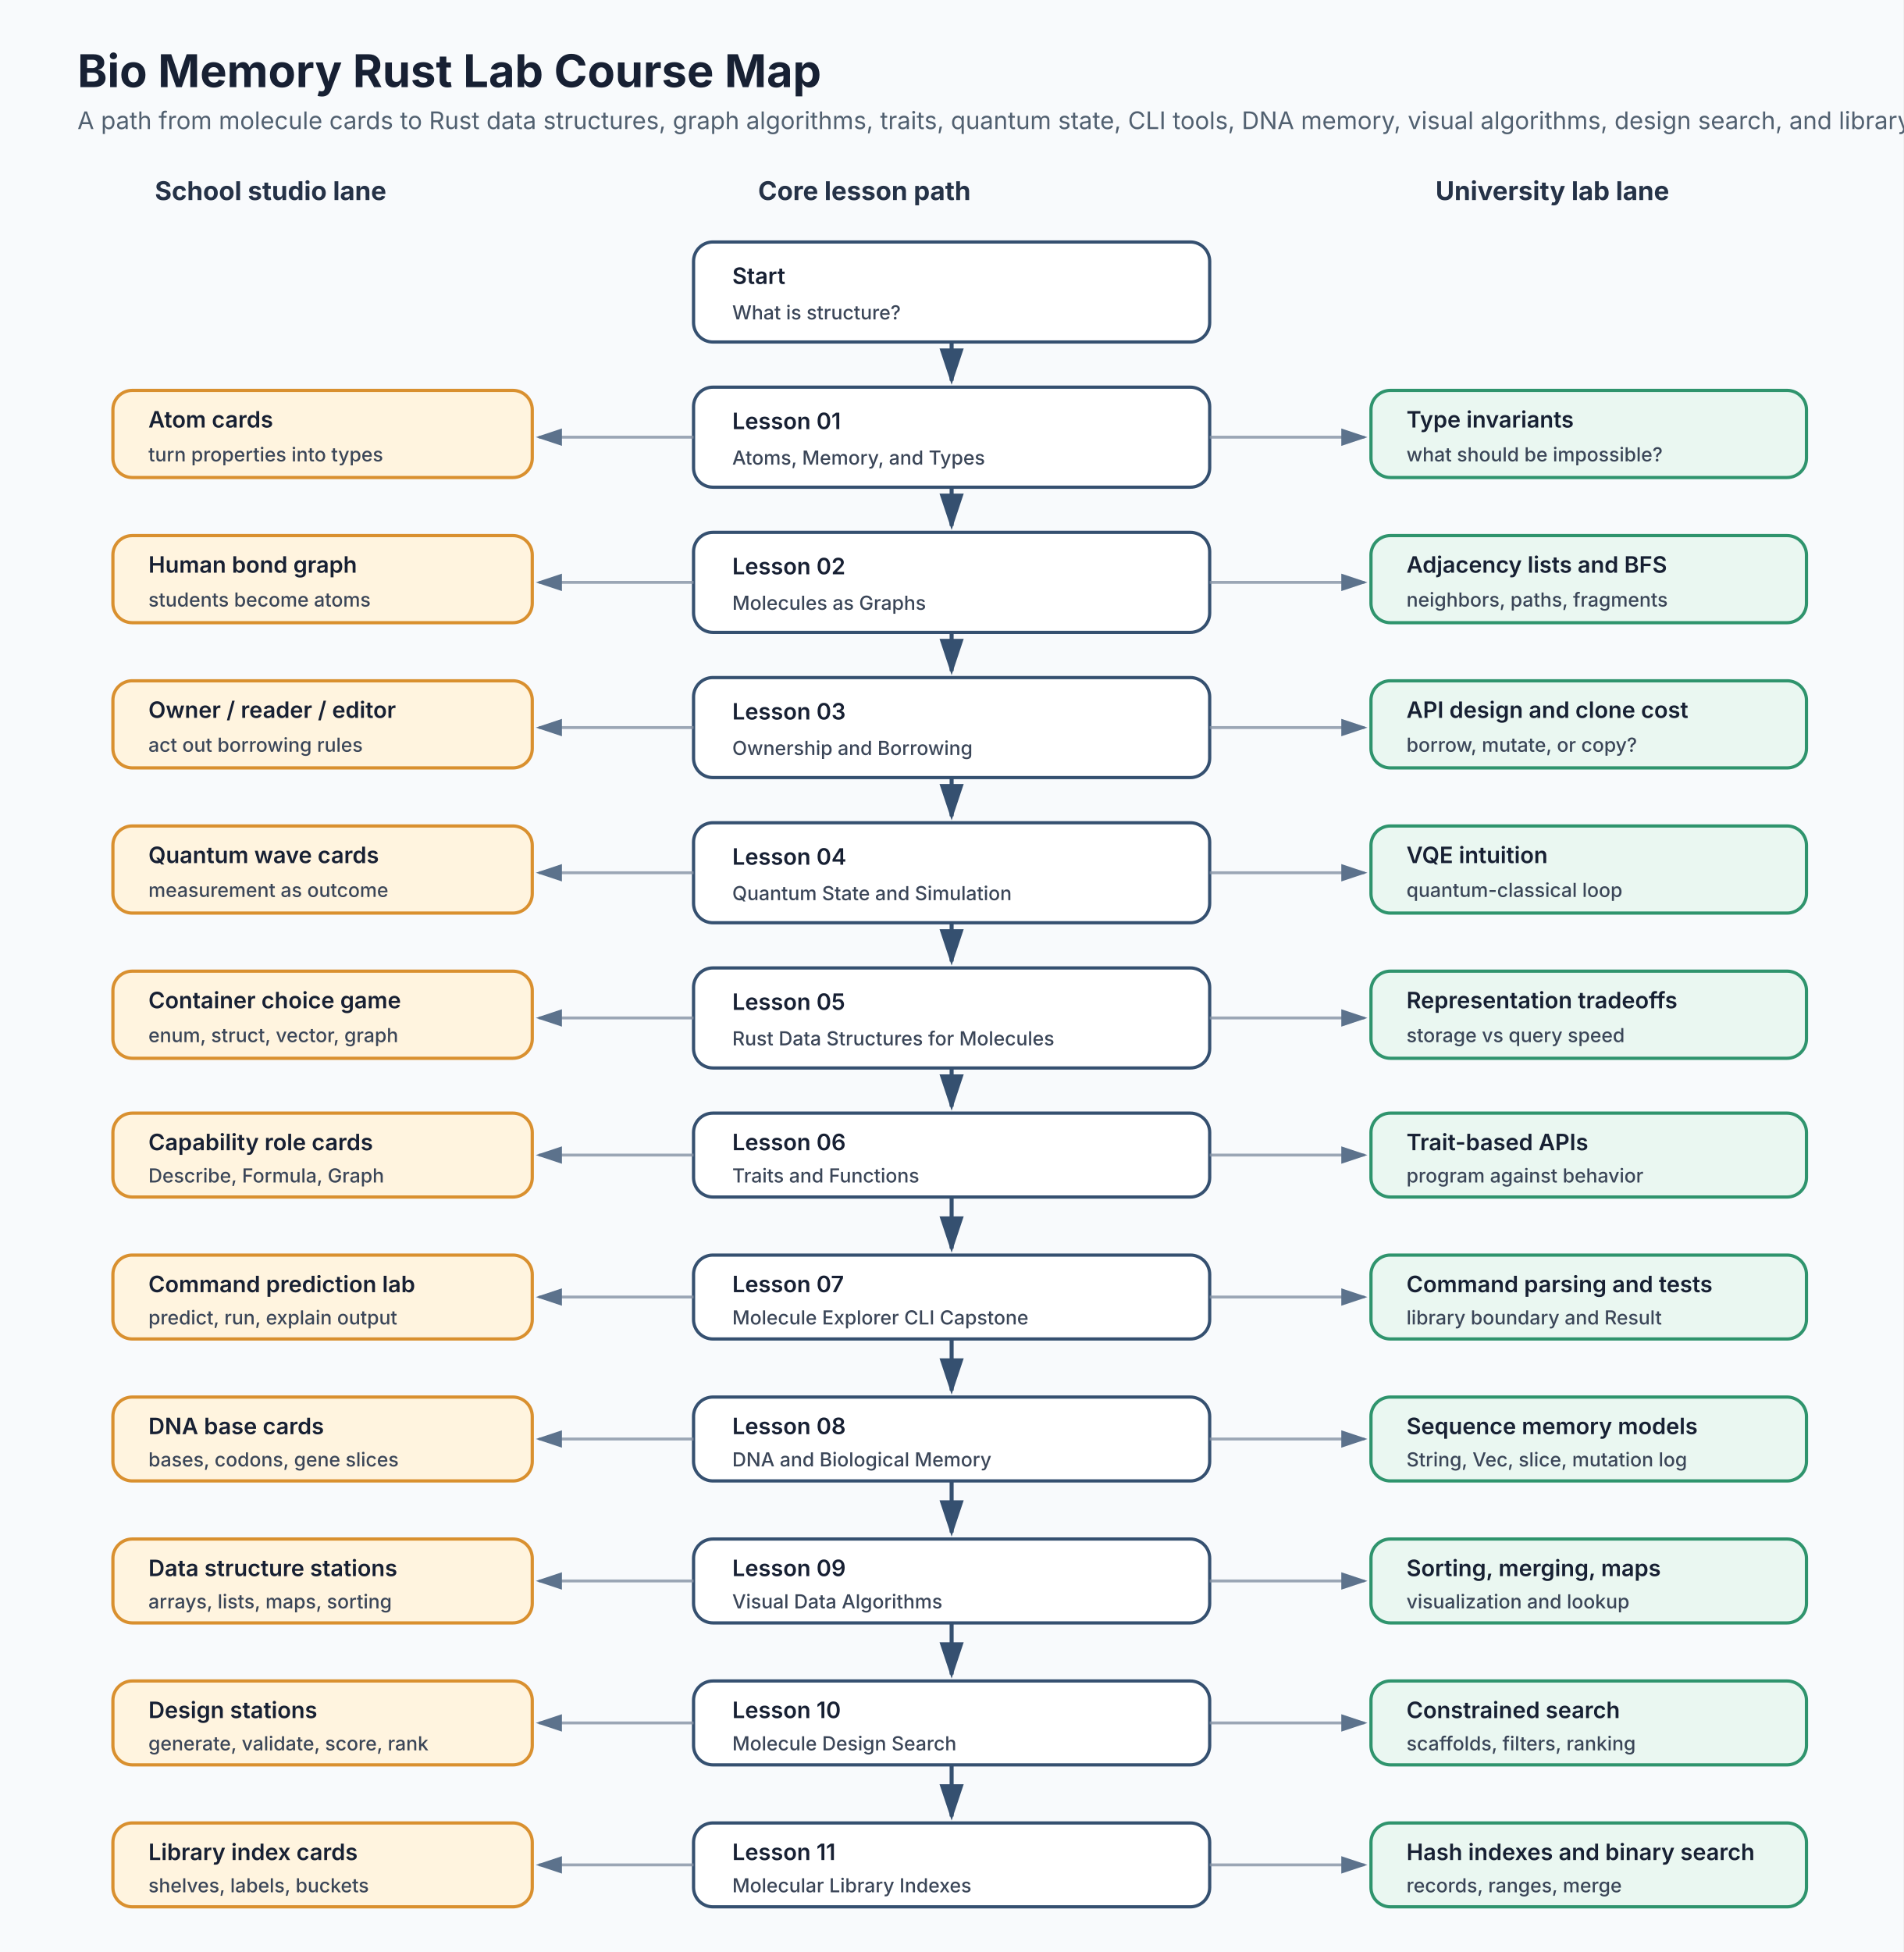
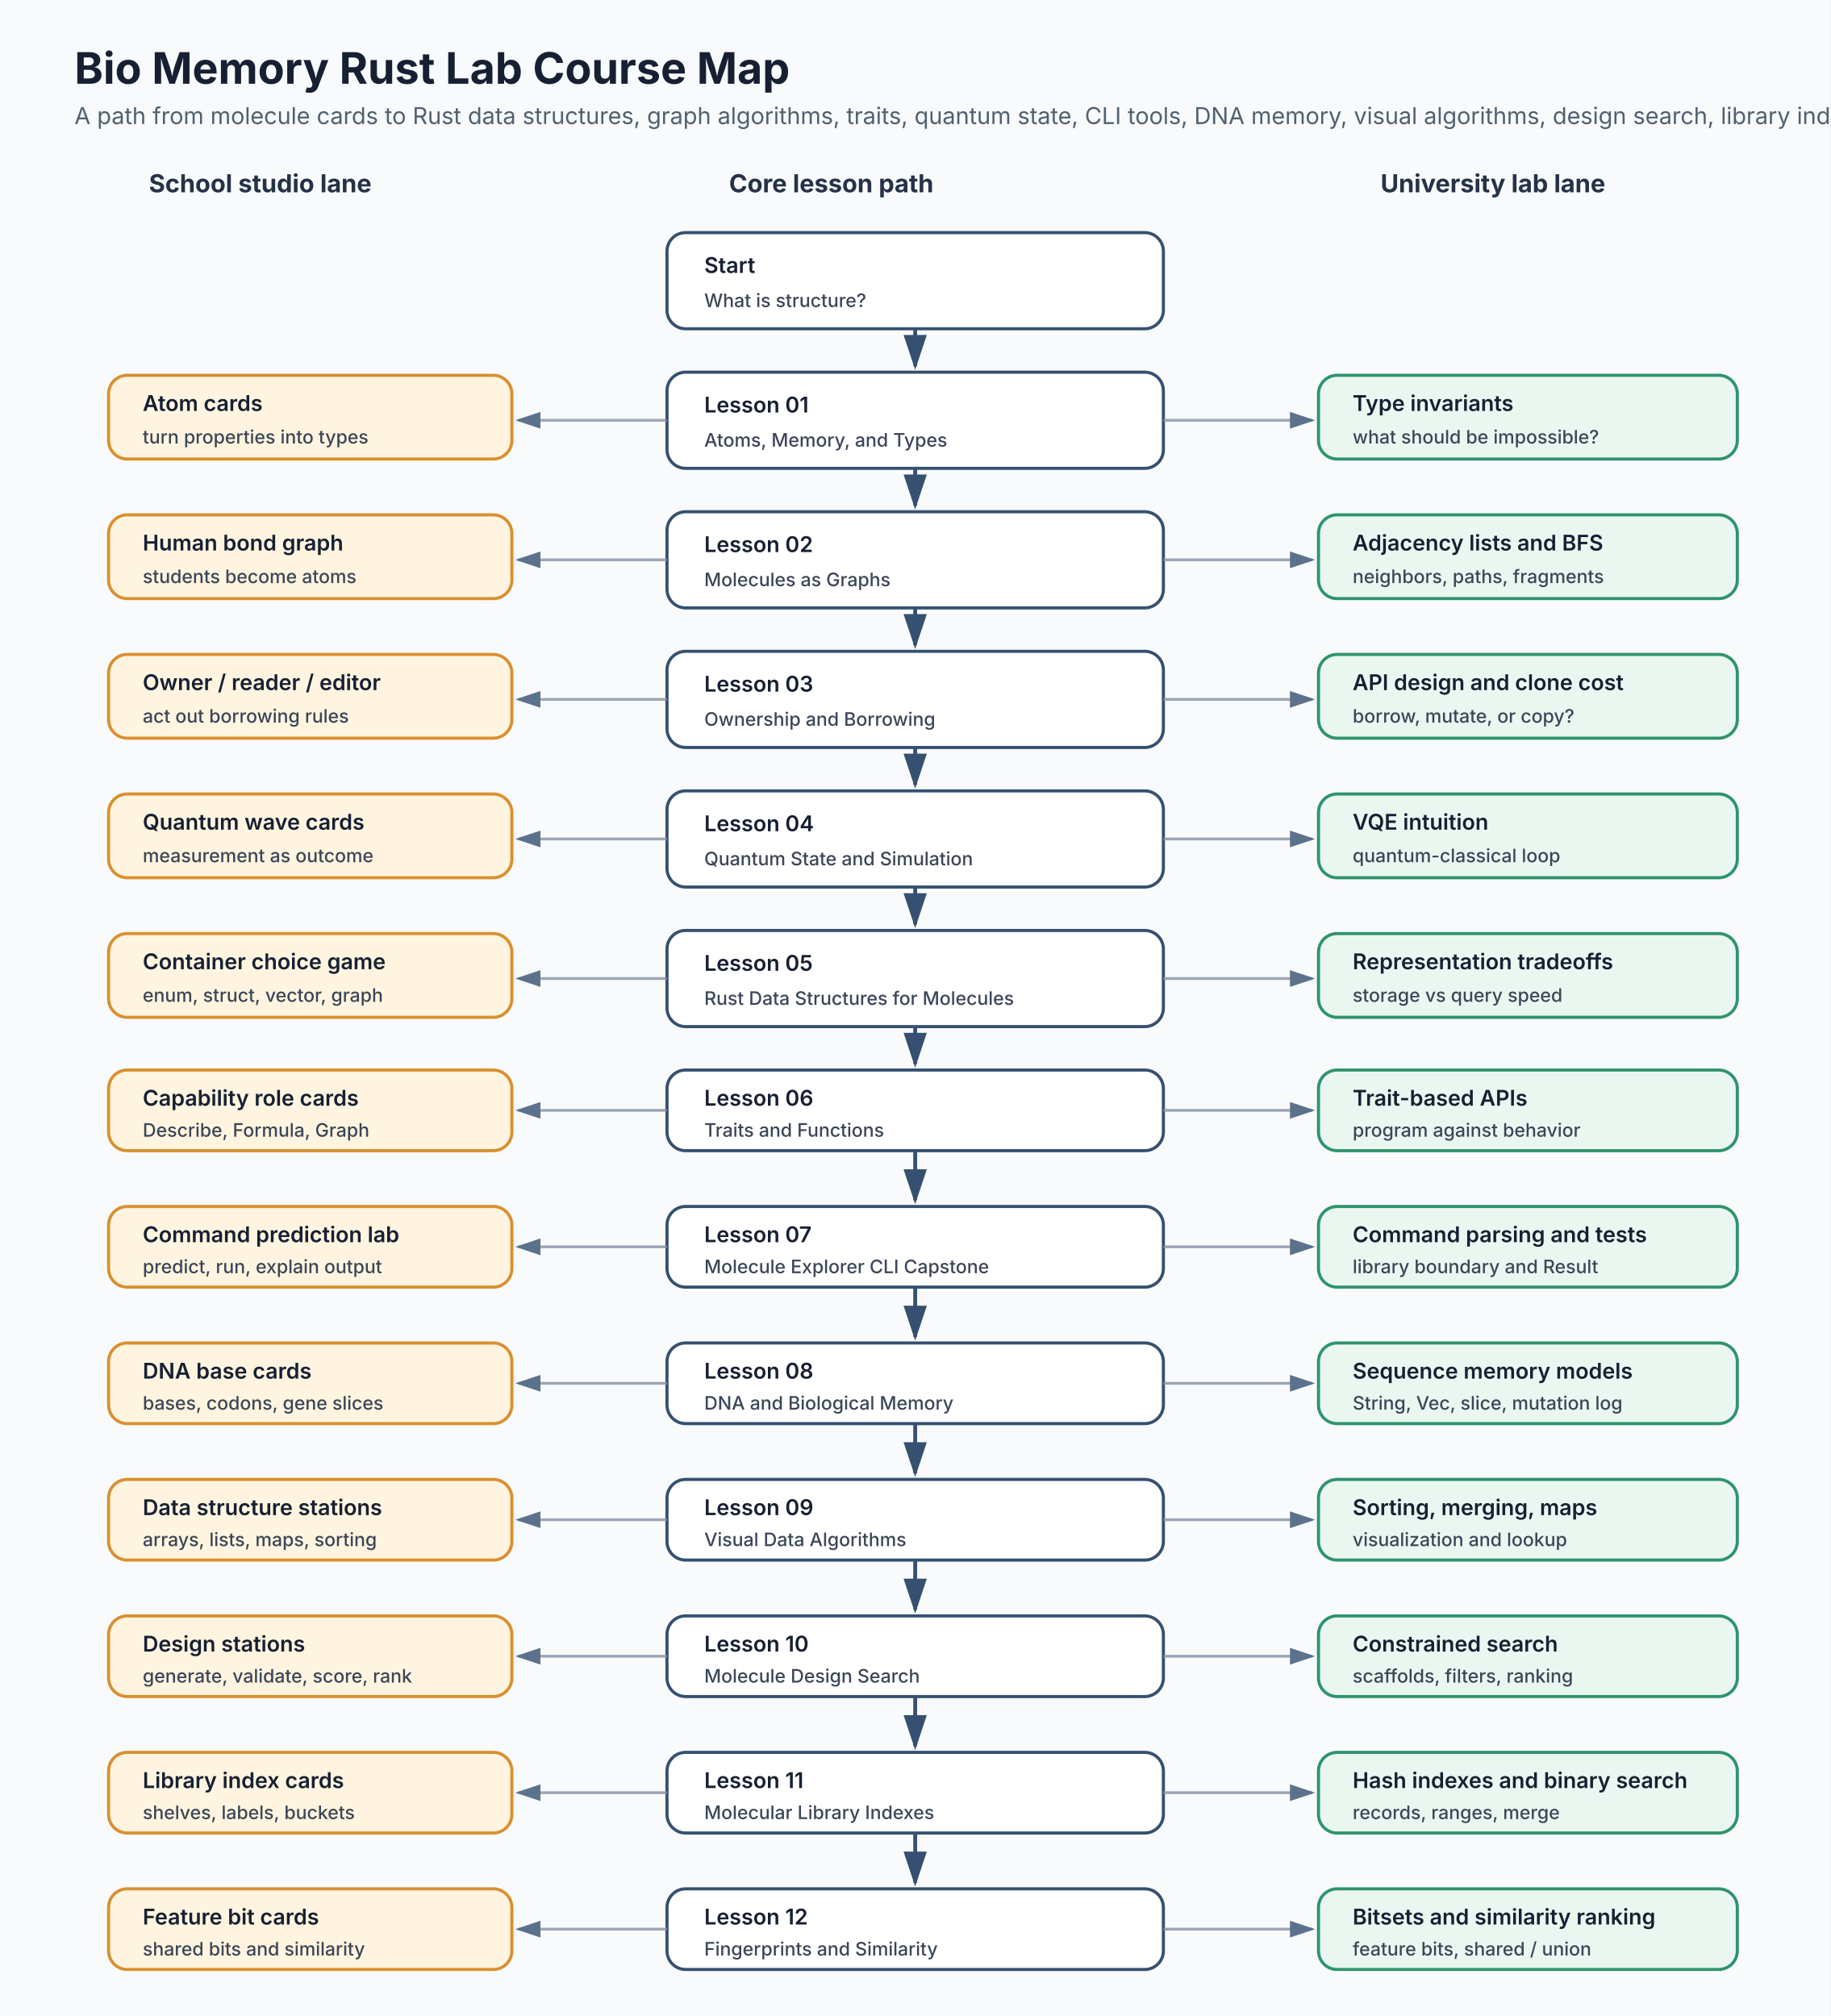
- <svg xmlns="http://www.w3.org/2000/svg" width="1180" height="1210" viewBox="0 0 1180 1210" role="img" aria-labelledby="title desc">
+ <svg xmlns="http://www.w3.org/2000/svg" width="1180" height="1300" viewBox="0 0 1180 1300" role="img" aria-labelledby="title desc">
  <defs>
    <marker id="arrow" markerWidth="10" markerHeight="10" refX="8" refY="3" orient="auto" markerUnits="strokeWidth">
      <path d="M0,0 L0,6 L9,3 z" fill="#355070" />
    </marker>
    <style>
      .bg { fill: #f8fafc; }
      .title { font: 700 28px system-ui, -apple-system, Segoe UI, sans-serif; fill: #172033; }
      .subtitle { font: 400 15px system-ui, -apple-system, Segoe UI, sans-serif; fill: #516070; }
      .lane { font: 700 16px system-ui, -apple-system, Segoe UI, sans-serif; fill: #253247; }
      .box { stroke-width: 2; rx: 12; ry: 12; }
      .lesson { fill: #ffffff; stroke: #355070; }
      .school { fill: #fff4df; stroke: #d9902f; }
      .university { fill: #eaf7f1; stroke: #2f946d; }
      .text { font: 600 14px system-ui, -apple-system, Segoe UI, sans-serif; fill: #172033; }
      .small { font: 500 12px system-ui, -apple-system, Segoe UI, sans-serif; fill: #3b4658; }
      .arrow { stroke: #355070; stroke-width: 2.5; fill: none; marker-end: url(#arrow); }
      .soft-arrow { stroke: #8391a4; stroke-width: 1.8; fill: none; marker-end: url(#arrow); opacity: 0.8; }
    </style>
  </defs>
-   <rect class="bg" width="1180" height="1210" />
+   <rect class="bg" width="1180" height="1300" />
  <text class="title" x="48" y="54">Bio Memory Rust Lab Course Map</text>
-   <text class="subtitle" x="48" y="80">A path from molecule cards to Rust data structures, graph algorithms, traits, quantum state, CLI tools, DNA memory, visual algorithms, design search, and library indexes.</text>
+   <text class="subtitle" x="48" y="80">A path from molecule cards to Rust data structures, graph algorithms, traits, quantum state, CLI tools, DNA memory, visual algorithms, design search, library indexes, and fingerprints.</text>
  <text class="lane" x="96" y="124">School studio lane</text>
  <text class="lane" x="470" y="124">Core lesson path</text>
  <text class="lane" x="890" y="124">University lab lane</text>
  <rect class="box lesson" x="430" y="150" width="320" height="62" />
  <text class="text" x="454" y="176">Start</text>
  <text class="small" x="454" y="198">What is structure?</text>
  <rect class="box lesson" x="430" y="240" width="320" height="62" />
  <text class="text" x="454" y="266">Lesson 01</text>
  <text class="small" x="454" y="288">Atoms, Memory, and Types</text>
  <rect class="box lesson" x="430" y="330" width="320" height="62" />
  <text class="text" x="454" y="356">Lesson 02</text>
  <text class="small" x="454" y="378">Molecules as Graphs</text>
  <rect class="box lesson" x="430" y="420" width="320" height="62" />
  <text class="text" x="454" y="446">Lesson 03</text>
  <text class="small" x="454" y="468">Ownership and Borrowing</text>
  <rect class="box lesson" x="430" y="510" width="320" height="62" />
  <text class="text" x="454" y="536">Lesson 04</text>
  <text class="small" x="454" y="558">Quantum State and Simulation</text>
  <rect class="box lesson" x="430" y="600" width="320" height="62" />
  <text class="text" x="454" y="626">Lesson 05</text>
  <text class="small" x="454" y="648">Rust Data Structures for Molecules</text>
  <rect class="box lesson" x="430" y="690" width="320" height="52" />
  <text class="text" x="454" y="713">Lesson 06</text>
  <text class="small" x="454" y="733">Traits and Functions</text>
  <rect class="box lesson" x="430" y="778" width="320" height="52" />
  <text class="text" x="454" y="801">Lesson 07</text>
  <text class="small" x="454" y="821">Molecule Explorer CLI Capstone</text>
  <rect class="box lesson" x="430" y="866" width="320" height="52" />
  <text class="text" x="454" y="889">Lesson 08</text>
  <text class="small" x="454" y="909">DNA and Biological Memory</text>
  <rect class="box lesson" x="430" y="954" width="320" height="52" />
  <text class="text" x="454" y="977">Lesson 09</text>
  <text class="small" x="454" y="997">Visual Data Algorithms</text>
  <rect class="box lesson" x="430" y="1042" width="320" height="52" />
  <text class="text" x="454" y="1065">Lesson 10</text>
  <text class="small" x="454" y="1085">Molecule Design Search</text>
  <rect class="box lesson" x="430" y="1130" width="320" height="52" />
  <text class="text" x="454" y="1153">Lesson 11</text>
  <text class="small" x="454" y="1173">Molecular Library Indexes</text>
+   <rect class="box lesson" x="430" y="1218" width="320" height="52" />
+   <text class="text" x="454" y="1241">Lesson 12</text>
+   <text class="small" x="454" y="1261">Fingerprints and Similarity</text>
  <path class="arrow" d="M590 212 L590 236" />
  <path class="arrow" d="M590 302 L590 326" />
  <path class="arrow" d="M590 392 L590 416" />
  <path class="arrow" d="M590 482 L590 506" />
  <path class="arrow" d="M590 572 L590 596" />
  <path class="arrow" d="M590 662 L590 686" />
  <path class="arrow" d="M590 742 L590 774" />
  <path class="arrow" d="M590 830 L590 862" />
  <path class="arrow" d="M590 918 L590 950" />
  <path class="arrow" d="M590 1006 L590 1038" />
  <path class="arrow" d="M590 1094 L590 1126" />
+   <path class="arrow" d="M590 1182 L590 1214" />
  <rect class="box school" x="70" y="242" width="260" height="54" />
  <text class="text" x="92" y="265">Atom cards</text>
  <text class="small" x="92" y="286">turn properties into types</text>
  <rect class="box school" x="70" y="332" width="260" height="54" />
  <text class="text" x="92" y="355">Human bond graph</text>
  <text class="small" x="92" y="376">students become atoms</text>
  <rect class="box school" x="70" y="422" width="260" height="54" />
  <text class="text" x="92" y="445">Owner / reader / editor</text>
  <text class="small" x="92" y="466">act out borrowing rules</text>
  <rect class="box school" x="70" y="512" width="260" height="54" />
  <text class="text" x="92" y="535">Quantum wave cards</text>
  <text class="small" x="92" y="556">measurement as outcome</text>
  <rect class="box school" x="70" y="602" width="260" height="54" />
  <text class="text" x="92" y="625">Container choice game</text>
  <text class="small" x="92" y="646">enum, struct, vector, graph</text>
  <rect class="box school" x="70" y="690" width="260" height="52" />
  <text class="text" x="92" y="713">Capability role cards</text>
  <text class="small" x="92" y="733">Describe, Formula, Graph</text>
  <rect class="box school" x="70" y="778" width="260" height="52" />
  <text class="text" x="92" y="801">Command prediction lab</text>
  <text class="small" x="92" y="821">predict, run, explain output</text>
  <rect class="box school" x="70" y="866" width="260" height="52" />
  <text class="text" x="92" y="889">DNA base cards</text>
  <text class="small" x="92" y="909">bases, codons, gene slices</text>
  <rect class="box school" x="70" y="954" width="260" height="52" />
  <text class="text" x="92" y="977">Data structure stations</text>
  <text class="small" x="92" y="997">arrays, lists, maps, sorting</text>
  <rect class="box school" x="70" y="1042" width="260" height="52" />
  <text class="text" x="92" y="1065">Design stations</text>
  <text class="small" x="92" y="1085">generate, validate, score, rank</text>
  <rect class="box school" x="70" y="1130" width="260" height="52" />
  <text class="text" x="92" y="1153">Library index cards</text>
  <text class="small" x="92" y="1173">shelves, labels, buckets</text>
+   <rect class="box school" x="70" y="1218" width="260" height="52" />
+   <text class="text" x="92" y="1241">Feature bit cards</text>
+   <text class="small" x="92" y="1261">shared bits and similarity</text>
  <path class="soft-arrow" d="M430 271 L334 271" />
  <path class="soft-arrow" d="M430 361 L334 361" />
  <path class="soft-arrow" d="M430 451 L334 451" />
  <path class="soft-arrow" d="M430 541 L334 541" />
  <path class="soft-arrow" d="M430 631 L334 631" />
  <path class="soft-arrow" d="M430 716 L334 716" />
  <path class="soft-arrow" d="M430 804 L334 804" />
  <path class="soft-arrow" d="M430 892 L334 892" />
  <path class="soft-arrow" d="M430 980 L334 980" />
  <path class="soft-arrow" d="M430 1068 L334 1068" />
  <path class="soft-arrow" d="M430 1156 L334 1156" />
+   <path class="soft-arrow" d="M430 1244 L334 1244" />
  <rect class="box university" x="850" y="242" width="270" height="54" />
  <text class="text" x="872" y="265">Type invariants</text>
  <text class="small" x="872" y="286">what should be impossible?</text>
  <rect class="box university" x="850" y="332" width="270" height="54" />
  <text class="text" x="872" y="355">Adjacency lists and BFS</text>
  <text class="small" x="872" y="376">neighbors, paths, fragments</text>
  <rect class="box university" x="850" y="422" width="270" height="54" />
  <text class="text" x="872" y="445">API design and clone cost</text>
  <text class="small" x="872" y="466">borrow, mutate, or copy?</text>
  <rect class="box university" x="850" y="512" width="270" height="54" />
  <text class="text" x="872" y="535">VQE intuition</text>
  <text class="small" x="872" y="556">quantum-classical loop</text>
  <rect class="box university" x="850" y="602" width="270" height="54" />
  <text class="text" x="872" y="625">Representation tradeoffs</text>
  <text class="small" x="872" y="646">storage vs query speed</text>
  <rect class="box university" x="850" y="690" width="270" height="52" />
  <text class="text" x="872" y="713">Trait-based APIs</text>
  <text class="small" x="872" y="733">program against behavior</text>
  <rect class="box university" x="850" y="778" width="270" height="52" />
  <text class="text" x="872" y="801">Command parsing and tests</text>
  <text class="small" x="872" y="821">library boundary and Result</text>
  <rect class="box university" x="850" y="866" width="270" height="52" />
  <text class="text" x="872" y="889">Sequence memory models</text>
  <text class="small" x="872" y="909">String, Vec, slice, mutation log</text>
  <rect class="box university" x="850" y="954" width="270" height="52" />
  <text class="text" x="872" y="977">Sorting, merging, maps</text>
  <text class="small" x="872" y="997">visualization and lookup</text>
  <rect class="box university" x="850" y="1042" width="270" height="52" />
  <text class="text" x="872" y="1065">Constrained search</text>
  <text class="small" x="872" y="1085">scaffolds, filters, ranking</text>
  <rect class="box university" x="850" y="1130" width="270" height="52" />
  <text class="text" x="872" y="1153">Hash indexes and binary search</text>
  <text class="small" x="872" y="1173">records, ranges, merge</text>
+   <rect class="box university" x="850" y="1218" width="270" height="52" />
+   <text class="text" x="872" y="1241">Bitsets and similarity ranking</text>
+   <text class="small" x="872" y="1261">feature bits, shared / union</text>
  <path class="soft-arrow" d="M750 271 L846 271" />
  <path class="soft-arrow" d="M750 361 L846 361" />
  <path class="soft-arrow" d="M750 451 L846 451" />
  <path class="soft-arrow" d="M750 541 L846 541" />
  <path class="soft-arrow" d="M750 631 L846 631" />
  <path class="soft-arrow" d="M750 716 L846 716" />
  <path class="soft-arrow" d="M750 804 L846 804" />
  <path class="soft-arrow" d="M750 892 L846 892" />
  <path class="soft-arrow" d="M750 980 L846 980" />
  <path class="soft-arrow" d="M750 1068 L846 1068" />
  <path class="soft-arrow" d="M750 1156 L846 1156" />
+   <path class="soft-arrow" d="M750 1244 L846 1244" />
</svg>
